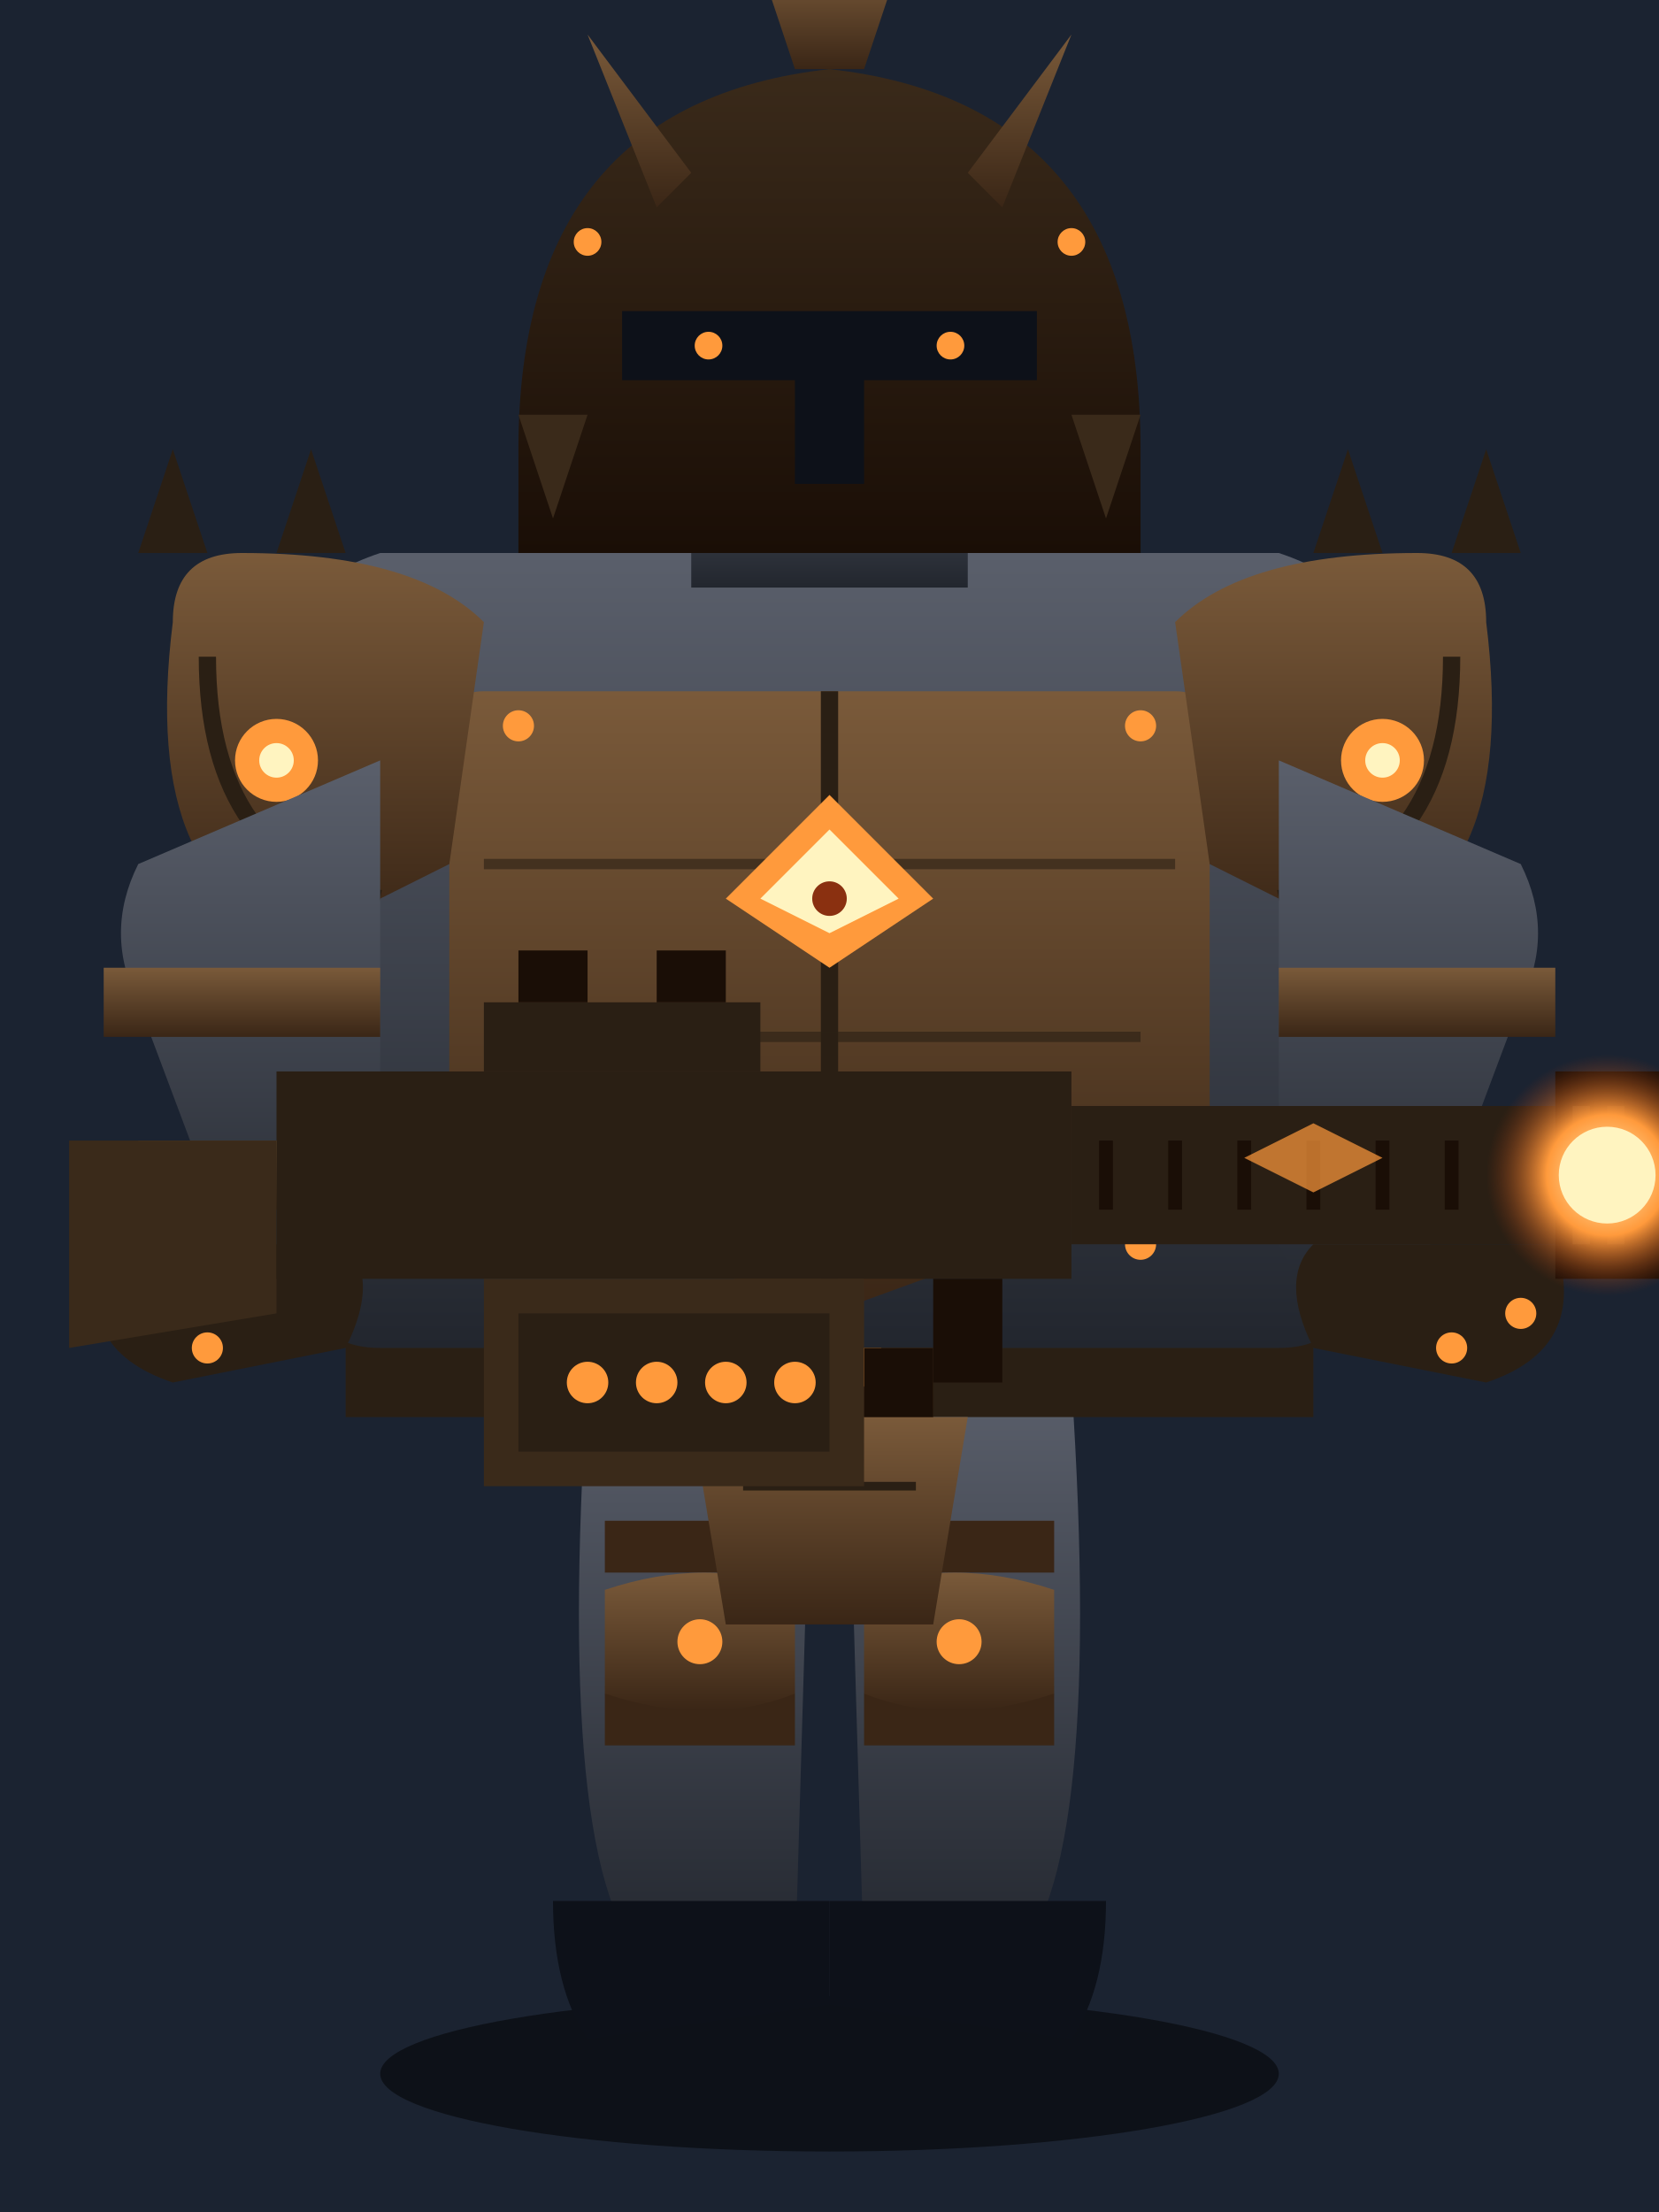
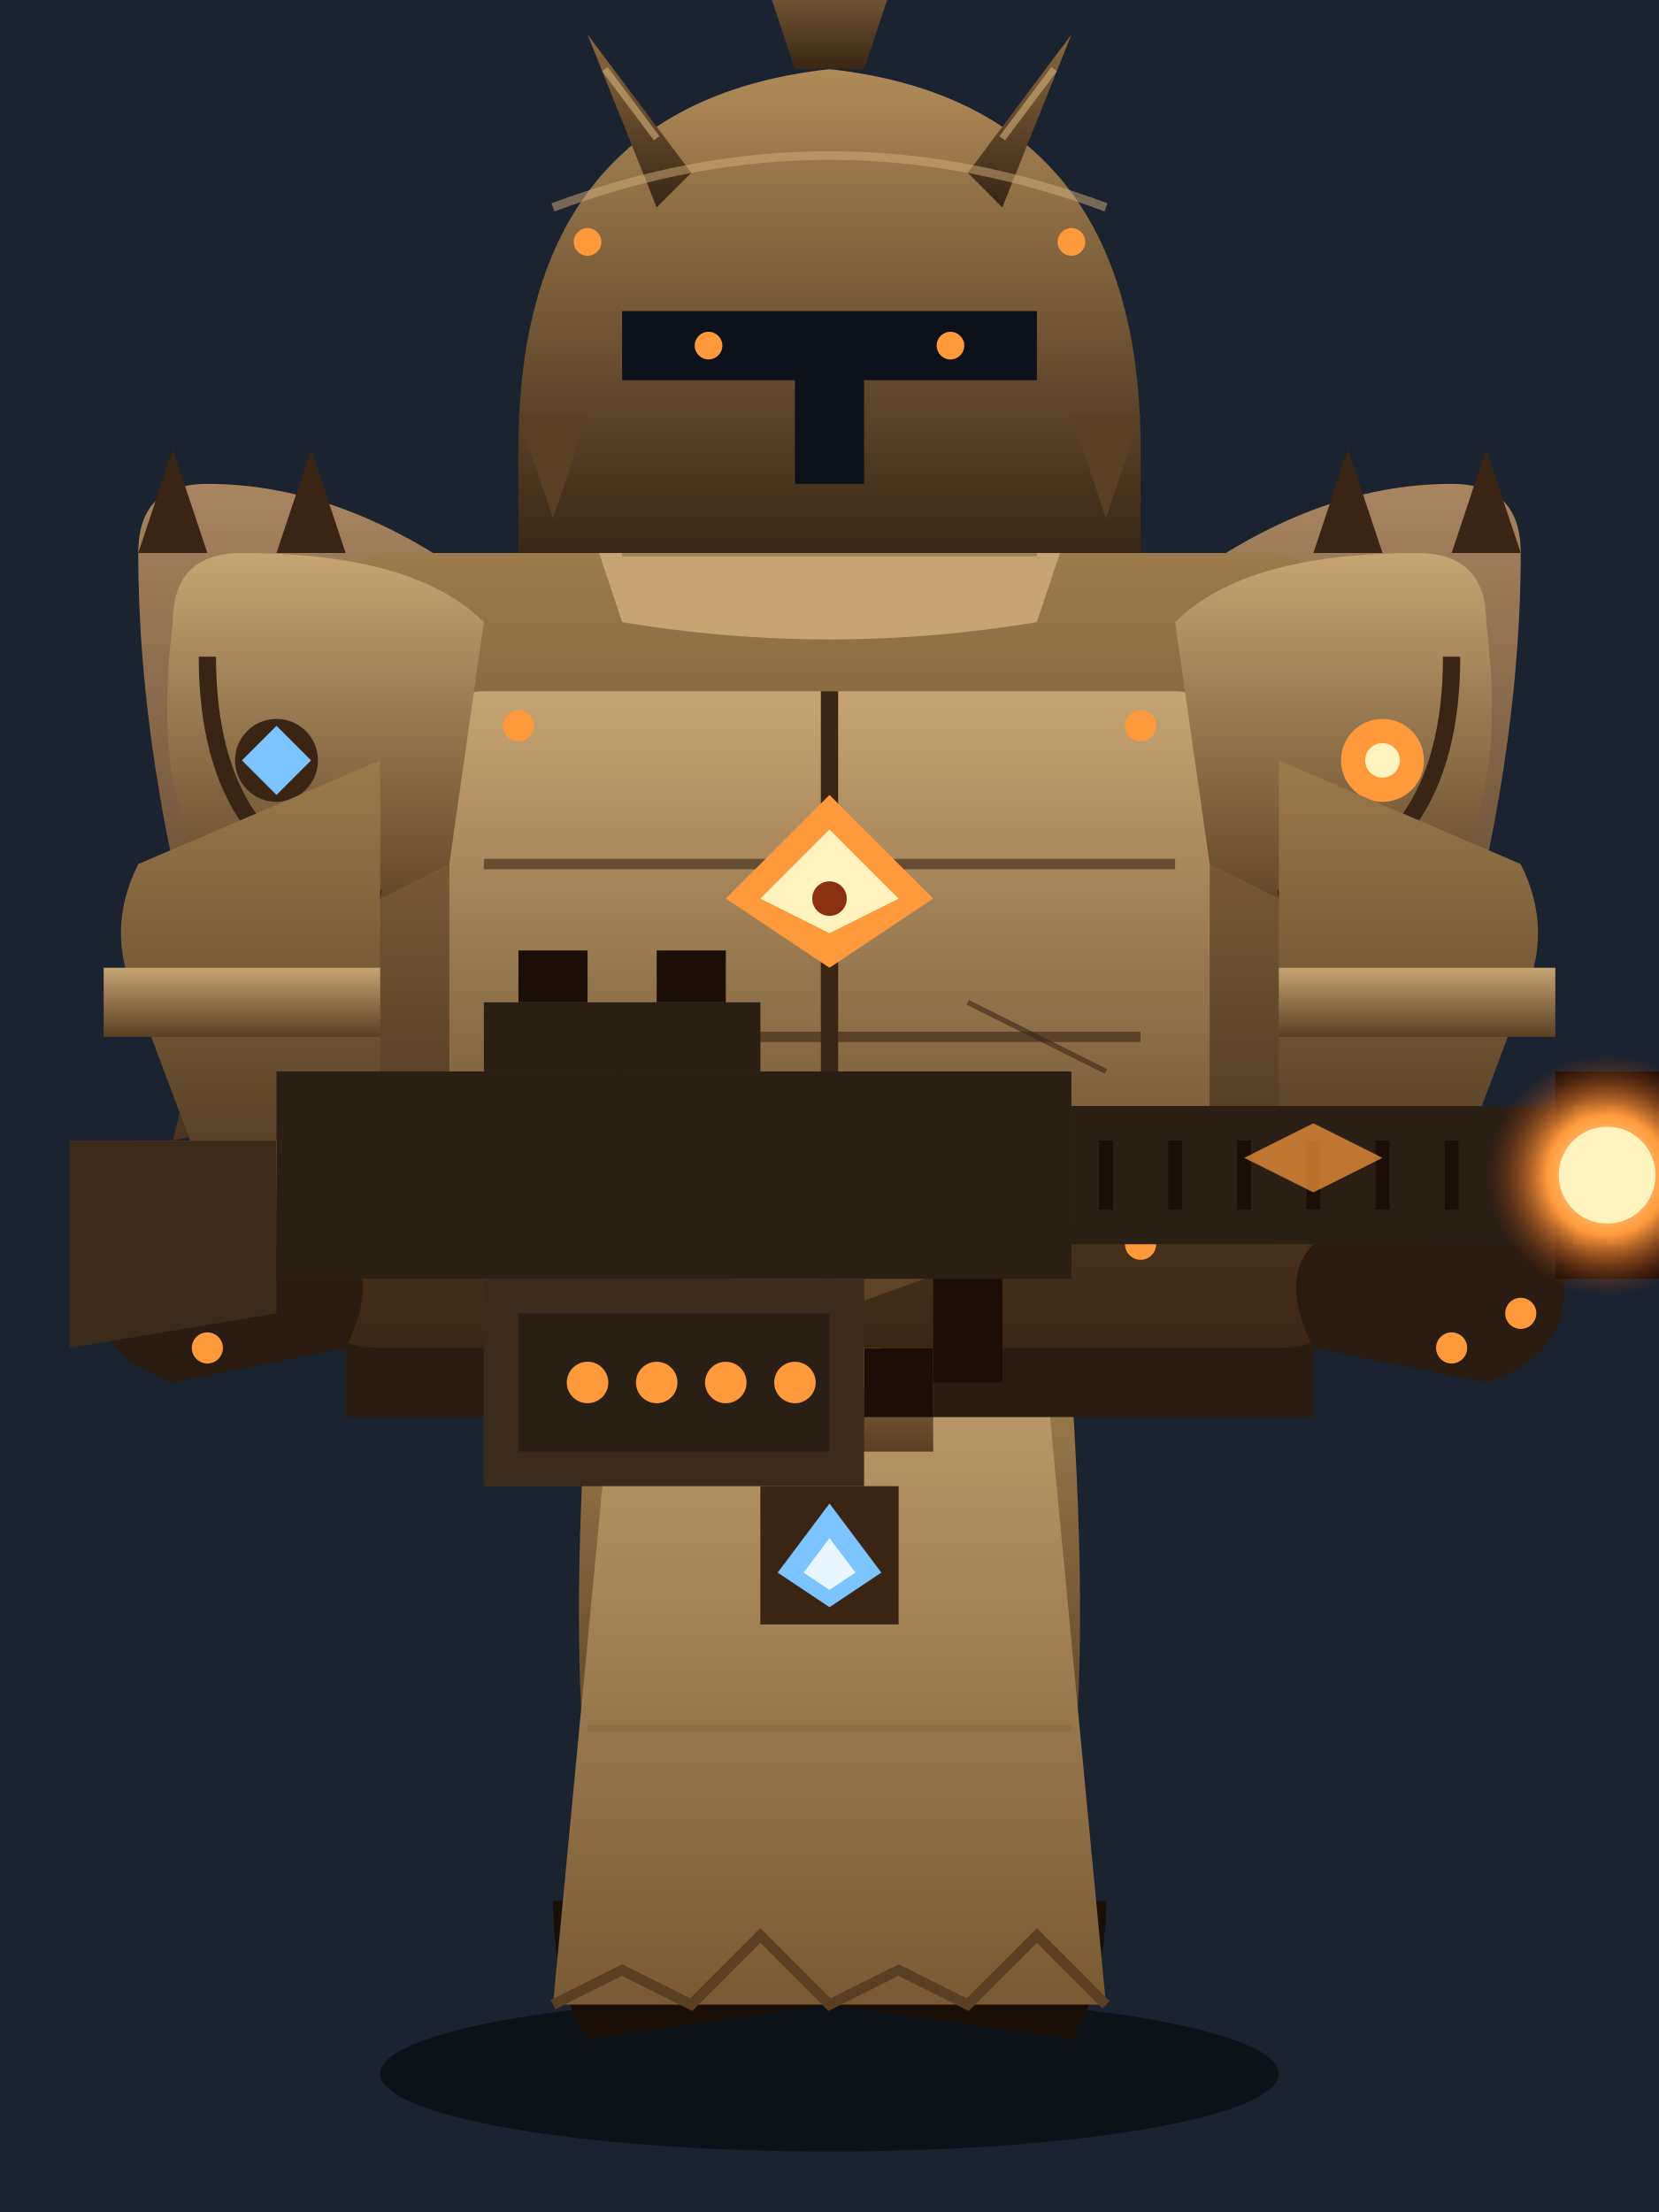
<svg xmlns="http://www.w3.org/2000/svg" viewBox="0 0 96 128">
  <defs>
    <linearGradient id="wd-plate" x1="0" x2="0" y1="0" y2="1">
-       <stop offset="0" stop-color="#7a5a3a" />
-       <stop offset="1" stop-color="#3a2616" />
+       <stop offset="0" stop-color="#c6a473" />
+       <stop offset="1" stop-color="#5a3f22" />
+     </linearGradient>
+     <linearGradient id="wd-plate-dark" x1="0" x2="0" y1="0" y2="1">
+       <stop offset="0" stop-color="#8a6a40" />
+       <stop offset="1" stop-color="#3a2614" />
    </linearGradient>
    <linearGradient id="wd-steel" x1="0" x2="0" y1="0" y2="1">
-       <stop offset="0" stop-color="#5a5f6b" />
-       <stop offset="1" stop-color="#22262e" />
+       <stop offset="0" stop-color="#9c7a4c" />
+       <stop offset="1" stop-color="#3a2614" />
    </linearGradient>
    <linearGradient id="wd-helmet" x1="0" x2="0" y1="0" y2="1">
-       <stop offset="0" stop-color="#3a2a1a" />
-       <stop offset="1" stop-color="#1a0e06" />
+       <stop offset="0" stop-color="#b08a58" />
+       <stop offset="1" stop-color="#3a2614" />
+     </linearGradient>
+     <linearGradient id="wd-cloak" x1="0" x2="0" y1="0" y2="1">
+       <stop offset="0" stop-color="#a98560" />
+       <stop offset="1" stop-color="#4a3420" />
+     </linearGradient>
+     <linearGradient id="wd-cloak-inner" x1="0" x2="0" y1="0" y2="1">
+       <stop offset="0" stop-color="#4a3420" />
+       <stop offset="1" stop-color="#2a1c10" />
+     </linearGradient>
+     <linearGradient id="wd-tabard" x1="0" x2="0" y1="0" y2="1">
+       <stop offset="0" stop-color="#c6a473" />
+       <stop offset="1" stop-color="#7a5a34" />
    </linearGradient>
    <radialGradient id="wd-ember" cx=".5" cy=".5" r=".5">
      <stop offset="0" stop-color="#fff4c0" />
      <stop offset=".5" stop-color="#ff9a3c" />
      <stop offset="1" stop-color="#8a3010" stop-opacity="0" />
    </radialGradient>
  </defs>
  <rect width="96" height="128" fill="#1b2331" />
  <ellipse cx="48" cy="120" rx="26" ry="4.5" fill="#000" opacity=".5" />
+   <path d="M8 32 Q8 44 12 58 L10 66 L20 64 L28 34 Q20 28 12 28 Q8 28 8 32 Z" fill="url(#wd-cloak)" />
+   <path d="M88 32 Q88 44 84 58 L86 66 L76 64 L68 34 Q76 28 84 28 Q88 28 88 32 Z" fill="url(#wd-cloak)" />
+   <path d="M28 34 L68 34 L66 62 L30 62 Z" fill="url(#wd-cloak-inner)" />
+   <path d="M10 64 L14 68 L18 60 Z" fill="#1b2331" />
+   <path d="M86 64 L82 68 L78 60 Z" fill="#1b2331" />
+   <path d="M12 34 Q14 50 16 62" fill="none" stroke="#4a3420" stroke-width="1" />
+   <path d="M84 34 Q82 50 80 62" fill="none" stroke="#4a3420" stroke-width="1" />
  <path d="M34 80 Q32 110 38 114 L46 114 L47 80 Z" fill="url(#wd-steel)" />
  <path d="M62 80 Q64 110 58 114 L50 114 L49 80 Z" fill="url(#wd-steel)" />
-   <rect x="35" y="88" width="11" height="3" fill="#3a2616" />
-   <rect x="50" y="88" width="11" height="3" fill="#3a2616" />
-   <rect x="35" y="98" width="11" height="3" fill="#3a2616" />
-   <rect x="50" y="98" width="11" height="3" fill="#3a2616" />
+   <rect x="35" y="88" width="11" height="3" fill="#3a2414" />
+   <rect x="50" y="88" width="11" height="3" fill="#3a2414" />
+   <rect x="35" y="98" width="11" height="3" fill="#3a2414" />
+   <rect x="50" y="98" width="11" height="3" fill="#3a2414" />
  <path d="M35 92 Q41 90 46 92 L46 98 Q41 100 35 98 Z" fill="url(#wd-plate)" />
  <path d="M61 92 Q55 90 50 92 L50 98 Q55 100 61 98 Z" fill="url(#wd-plate)" />
  <circle cx="40.5" cy="95" r="1.3" fill="#ff9a3c" />
  <circle cx="55.5" cy="95" r="1.3" fill="#ff9a3c" />
-   <path d="M32 110 L48 110 L48 116 L34 118 Q32 115 32 110 Z" fill="#0d1119" />
-   <path d="M64 110 L48 110 L48 116 L62 118 Q64 115 64 110 Z" fill="#0d1119" />
-   <path d="M20 74 L76 74 L76 82 L20 82 Z" fill="#2a1f14" />
+   <path d="M32 110 L48 110 L48 116 L34 118 Q32 115 32 110 Z" fill="#1a0f06" />
+   <path d="M64 110 L48 110 L48 116 L62 118 Q64 115 64 110 Z" fill="#1a0f06" />
+   <path d="M36 74 L60 74 L64 116 L32 116 Z" fill="url(#wd-tabard)" />
+   <path d="M38 80 L62 80" stroke="#8a6a40" stroke-width="0.4" opacity=".6" />
+   <path d="M34 100 L62 100" stroke="#8a6a40" stroke-width="0.4" opacity=".6" />
+   <path d="M44 86 L52 86 L52 94 L44 94 Z" fill="#3a2414" />
+   <path d="M48 87 L51 91 L48 93 L45 91 Z" fill="#7cc4ff" />
+   <path d="M48 89 L49.5 91 L48 92 L46.5 91 Z" fill="#eaf6ff" />
+   <path d="M32 116 L36 114 L40 116 L44 112 L48 116 L52 114 L56 116 L60 112 L64 116" fill="none" stroke="#5a3f22" stroke-width="0.6" />
+   <path d="M20 74 L76 74 L76 82 L20 82 Z" fill="#2a1c10" />
  <rect x="42" y="72" width="12" height="12" fill="url(#wd-plate)" />
  <circle cx="48" cy="78" r="3" fill="#ff9a3c" />
  <circle cx="48" cy="78" r="1.2" fill="#fff4c0" />
-   <path d="M40 82 L56 82 L54 94 L42 94 Z" fill="url(#wd-plate)" />
-   <path d="M43 86 L53 86" stroke="#2a1f14" stroke-width="0.5" />
  <path d="M18 38 Q16 34 22 32 L74 32 Q80 34 78 38 L78 74 Q78 78 74 78 L22 78 Q18 78 18 74 Z" fill="url(#wd-steel)" />
  <path d="M28 40 L68 40 Q70 40 70 42 L70 68 L48 76 L26 68 L26 42 Q26 40 28 40 Z" fill="url(#wd-plate)" />
-   <path d="M48 40 L48 74" stroke="#2a1f14" stroke-width="1" />
-   <path d="M28 50 L68 50" stroke="#2a1f14" stroke-width="0.6" opacity=".6" />
-   <path d="M30 60 L66 60" stroke="#2a1f14" stroke-width="0.6" opacity=".6" />
+   <path d="M48 40 L48 74" stroke="#3a2414" stroke-width="1" />
+   <path d="M28 50 L68 50" stroke="#3a2414" stroke-width="0.6" opacity=".6" />
+   <path d="M30 60 L66 60" stroke="#3a2414" stroke-width="0.6" opacity=".6" />
  <path d="M48 46 L54 52 L48 56 L42 52 Z" fill="#ff9a3c" />
  <path d="M48 48 L52 52 L48 54 L44 52 Z" fill="#fff4c0" />
  <circle cx="48" cy="52" r="1" fill="#8a3010" />
  <circle cx="30" cy="42" r="0.9" fill="#ff9a3c" />
  <circle cx="66" cy="42" r="0.9" fill="#ff9a3c" />
  <circle cx="30" cy="72" r="0.9" fill="#ff9a3c" />
  <circle cx="66" cy="72" r="0.9" fill="#ff9a3c" />
+   <path d="M32 60 L40 64" stroke="#3a2414" stroke-width="0.3" opacity=".6" />
+   <path d="M56 58 L64 62" stroke="#3a2414" stroke-width="0.3" opacity=".6" />
  <path d="M10 36 Q8 52 18 54 L26 50 L28 36 Q24 32 14 32 Q10 32 10 36 Z" fill="url(#wd-plate)" />
  <path d="M86 36 Q88 52 78 54 L70 50 L68 36 Q72 32 82 32 Q86 32 86 36 Z" fill="url(#wd-plate)" />
-   <path d="M12 38 Q12 50 22 52" fill="none" stroke="#2a1f14" stroke-width="1" />
-   <path d="M84 38 Q84 50 74 52" fill="none" stroke="#2a1f14" stroke-width="1" />
-   <path d="M12 32 L10 26 L8 32 Z" fill="#2a1f14" />
-   <path d="M20 32 L18 26 L16 32 Z" fill="#2a1f14" />
-   <path d="M84 32 L86 26 L88 32 Z" fill="#2a1f14" />
-   <path d="M76 32 L78 26 L80 32 Z" fill="#2a1f14" />
-   <circle cx="16" cy="44" r="2.4" fill="#ff9a3c" />
-   <circle cx="16" cy="44" r="1" fill="#fff4c0" />
+   <path d="M12 38 Q12 50 22 52" fill="none" stroke="#3a2414" stroke-width="1" />
+   <path d="M84 38 Q84 50 74 52" fill="none" stroke="#3a2414" stroke-width="1" />
+   <path d="M12 32 L10 26 L8 32 Z" fill="#3a2414" />
+   <path d="M20 32 L18 26 L16 32 Z" fill="#3a2414" />
+   <path d="M84 32 L86 26 L88 32 Z" fill="#3a2414" />
+   <path d="M76 32 L78 26 L80 32 Z" fill="#3a2414" />
+   <circle cx="16" cy="44" r="2.4" fill="#3a2414" />
+   <path d="M16 42 L18 44 L16 46 L14 44 Z" fill="#7cc4ff" />
  <circle cx="80" cy="44" r="2.4" fill="#ff9a3c" />
  <circle cx="80" cy="44" r="1" fill="#fff4c0" />
  <rect x="40" y="24" width="16" height="10" fill="url(#wd-steel)" />
  <rect x="40" y="28" width="16" height="2" fill="#0d1119" />
+   <path d="M34 30 Q48 32 62 30 L60 36 Q48 38 36 36 Z" fill="#c6a473" />
+   <path d="M36 32 L60 32" stroke="#8a6a40" stroke-width="0.4" opacity=".6" />
  <path d="M30 26 Q30 6 48 4 Q66 6 66 26 L66 32 L30 32 Z" fill="url(#wd-helmet)" />
-   <path d="M46 4 L44 -2 L48 0 L52 -2 L50 4 Z" fill="url(#wd-plate)" />
-   <path d="M40 10 L34 2 L38 12 Z" fill="url(#wd-plate)" />
-   <path d="M56 10 L62 2 L58 12 Z" fill="url(#wd-plate)" />
+   <path d="M46 4 L44 -2 L48 0 L52 -2 L50 4 Z" fill="url(#wd-plate-dark)" />
+   <path d="M40 10 L34 2 L38 12 Z" fill="url(#wd-plate-dark)" />
+   <path d="M56 10 L62 2 L58 12 Z" fill="url(#wd-plate-dark)" />
+   <path d="M35 4 L38 8 M58 8 L61 4" stroke="#d4b07c" stroke-width="0.4" opacity=".6" />
  <path d="M36 18 L60 18 L60 22 L50 22 L50 28 L46 28 L46 22 L36 22 Z" fill="#0d1119" />
  <circle cx="41" cy="20" r="0.8" fill="#ff9a3c" />
  <circle cx="55" cy="20" r="0.8" fill="#ff9a3c" />
-   <path d="M30 24 L32 30 L34 24 Z" fill="#3a2a1a" />
-   <path d="M66 24 L64 30 L62 24 Z" fill="#3a2a1a" />
+   <path d="M30 24 L32 30 L34 24 Z" fill="#5a3f22" />
+   <path d="M66 24 L64 30 L62 24 Z" fill="#5a3f22" />
  <circle cx="34" cy="14" r="0.8" fill="#ff9a3c" />
  <circle cx="62" cy="14" r="0.8" fill="#ff9a3c" />
+   <path d="M32 12 Q48 6 64 12" fill="none" stroke="#d4b07c" stroke-width="0.5" opacity=".5" />
  <path d="M8 50 Q6 54 8 58 L14 74 Q16 78 20 76 L22 72 L22 44 Z" fill="url(#wd-steel)" />
  <path d="M88 50 Q90 54 88 58 L82 74 Q80 78 76 76 L74 72 L74 44 Z" fill="url(#wd-steel)" />
  <rect x="6" y="56" width="16" height="4" fill="url(#wd-plate)" />
  <rect x="74" y="56" width="16" height="4" fill="url(#wd-plate)" />
  <rect x="8" y="66" width="14" height="4" fill="url(#wd-plate)" />
  <rect x="74" y="66" width="14" height="4" fill="url(#wd-plate)" />
-   <path d="M6 72 Q4 78 10 80 L20 78 Q22 74 20 72 Z" fill="#2a1f14" />
-   <path d="M90 72 Q92 78 86 80 L76 78 Q74 74 76 72 Z" fill="#2a1f14" />
+   <path d="M6 72 Q4 78 10 80 L20 78 Q22 74 20 72 Z" fill="#2a1c10" />
+   <path d="M90 72 Q92 78 86 80 L76 78 Q74 74 76 72 Z" fill="#2a1c10" />
  <circle cx="8" cy="76" r="0.9" fill="#ff9a3c" />
  <circle cx="12" cy="78" r="0.9" fill="#ff9a3c" />
  <circle cx="88" cy="76" r="0.9" fill="#ff9a3c" />
  <circle cx="84" cy="78" r="0.9" fill="#ff9a3c" />
  <path d="M4 66 L16 66 L16 76 L4 78 Z" fill="#3a2a1a" />
  <path d="M16 62 L62 62 L62 74 L16 74 Z" fill="#2a1f14" />
  <path d="M28 58 L44 58 L44 62 L28 62 Z" fill="#2a1f14" />
  <path d="M30 55 L34 55 L34 58 L30 58 Z" fill="#1a0e06" />
  <path d="M38 55 L42 55 L42 58 L38 58 Z" fill="#1a0e06" />
  <path d="M28 74 L50 74 L50 86 L28 86 Z" fill="#3a2a1a" />
  <path d="M30 76 L48 76 L48 84 L30 84 Z" fill="#2a1f14" />
  <path d="M50 78 L54 78 L54 82 L50 82 Z" fill="#1a0e06" />
  <circle cx="34" cy="80" r="1.2" fill="#ff9a3c" />
  <circle cx="38" cy="80" r="1.2" fill="#ff9a3c" />
  <circle cx="42" cy="80" r="1.2" fill="#ff9a3c" />
  <circle cx="46" cy="80" r="1.2" fill="#ff9a3c" />
  <path d="M54 74 L58 74 L58 80 L54 80 Z" fill="#1a0e06" />
  <rect x="62" y="64" width="28" height="8" fill="#2a1f14" />
  <path d="M64 66 L64 70 M68 66 L68 70 M72 66 L72 70 M76 66 L76 70 M80 66 L80 70 M84 66 L84 70" stroke="#1a0e06" stroke-width="0.8" />
  <path d="M90 62 L96 62 L96 74 L90 74 Z" fill="#1a0e06" />
  <rect x="91" y="64" width="1" height="8" fill="#3a2a1a" />
  <rect x="93" y="64" width="1" height="8" fill="#3a2a1a" />
  <circle cx="93" cy="68" r="7" fill="url(#wd-ember)" />
  <circle cx="93" cy="68" r="2.8" fill="#fff4c0" />
  <path d="M72 67 L76 65 L80 67 L76 69 Z" fill="#ff9a3c" opacity=".7" />
</svg>
